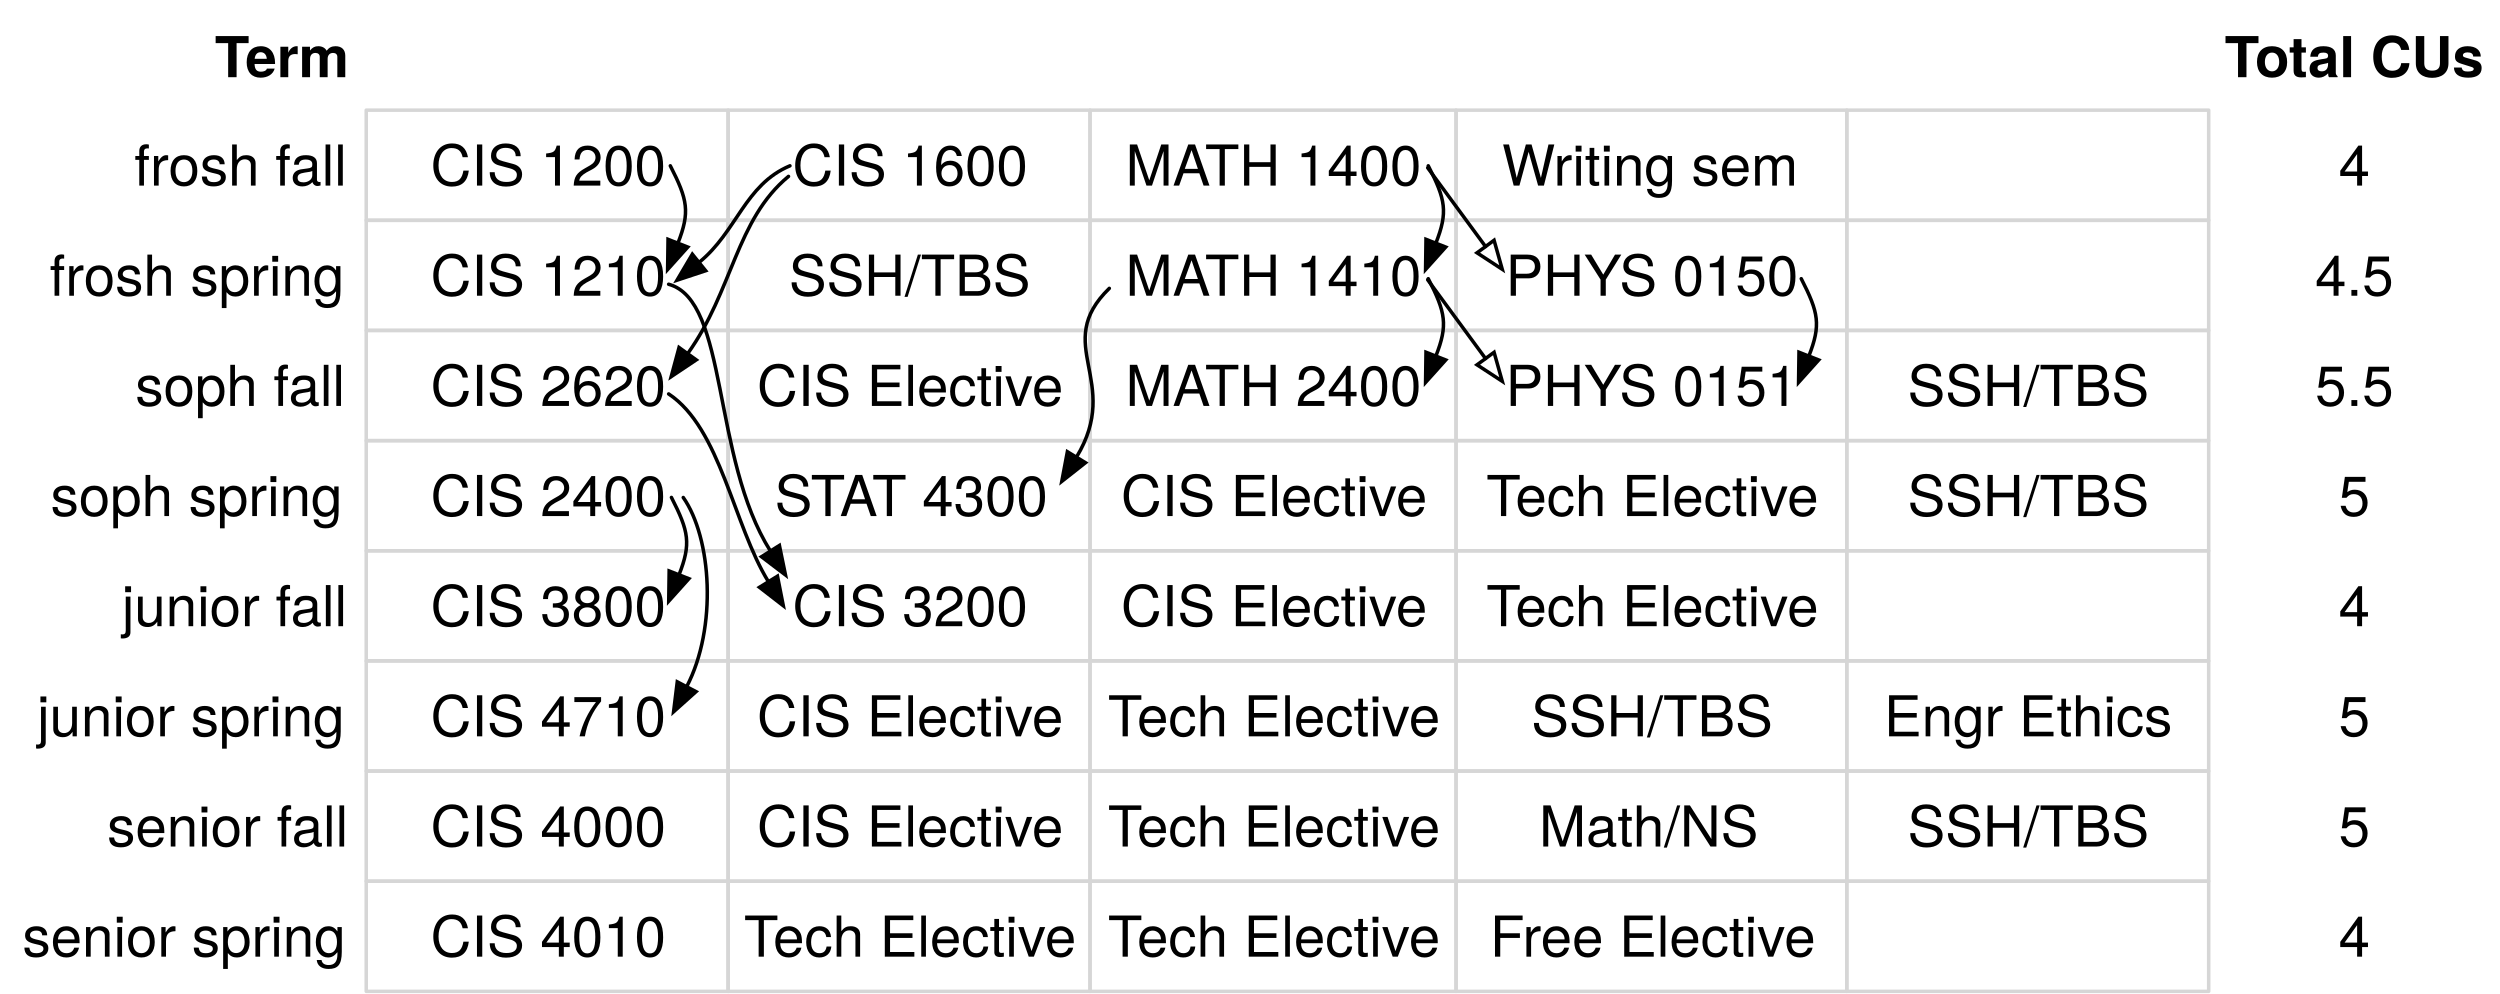
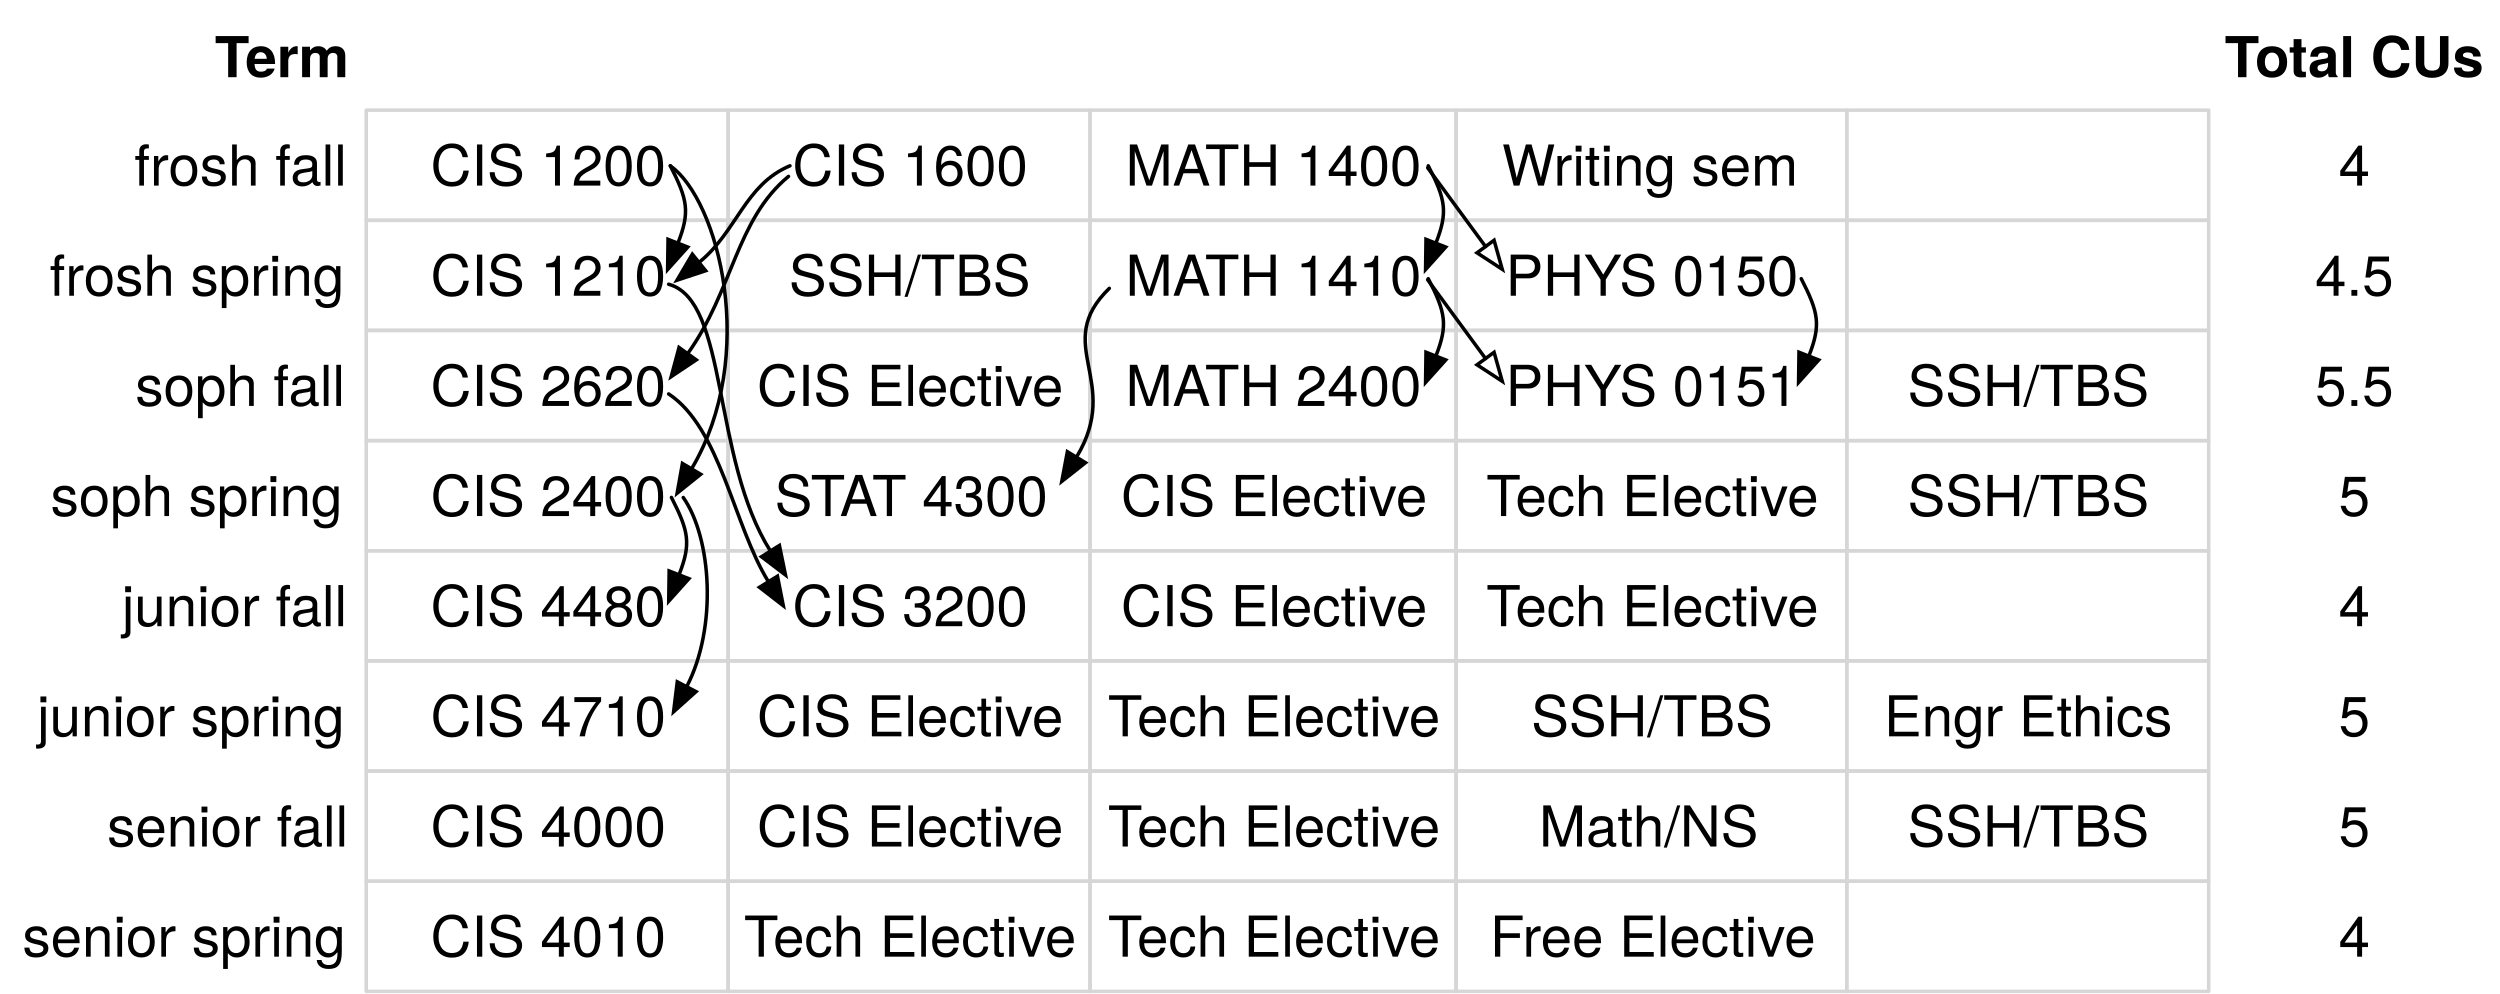
<svg xmlns="http://www.w3.org/2000/svg" version="1.1" viewBox="212.286 616 708.624 281.5" width="708.624" height="281.5">
  <defs>
    <marker orient="auto" overflow="visible" markerUnits="strokeWidth" id="FilledArrow_Marker" stroke-linejoin="miter" stroke-miterlimit="10" viewBox="-1 -4 10 8" markerWidth="10" markerHeight="8" color="black">
      <g>
        <path d="M 8 0 L 0 -3 L 0 3 Z" fill="currentColor" stroke="currentColor" stroke-width="1" />
      </g>
    </marker>
    <marker orient="auto" overflow="visible" markerUnits="strokeWidth" id="Arrow_Marker" stroke-linejoin="miter" stroke-miterlimit="10" viewBox="-1 -4 10 8" markerWidth="10" markerHeight="8" color="black">
      <g>
        <path d="M 8 0 L 0 -3 L 0 3 Z" fill="none" stroke="currentColor" stroke-width="1" />
      </g>
    </marker>
  </defs>
-   <g id="canvas" stroke="none" fill="none" stroke-opacity="1" stroke-dasharray="none" fill-opacity="1">
+   <g id="canvas" stroke-opacity="1" fill-opacity="1" stroke="none" fill="none" stroke-dasharray="none">
    <g id="canvas_table">
      <g id="Group_98">
        <g id="Graphic_161">
          <rect x="521.257" y="865.778" width="103.746" height="31.222" stroke="#d6d6d6" stroke-linecap="round" stroke-linejoin="round" stroke-width="1" />
          <text transform="translate(526.3144 872.1649)" fill="black">
            <tspan font-family="Helvetica Neue" font-size="16" fill="black" x="7105427e-19" y="15">Tech Elective</tspan>
          </text>
        </g>
        <g id="Graphic_160">
          <rect x="625.004" y="865.778" width="110.754" height="31.222" stroke="#d6d6d6" stroke-linecap="round" stroke-linejoin="round" stroke-width="1" />
          <text transform="translate(634.6046 872.1649)" fill="black">
            <tspan font-family="Helvetica Neue" font-size="16" fill="black" x="0" y="15">Free Elective</tspan>
          </text>
        </g>
        <g id="Graphic_159">
          <rect x="735.758" y="678.444" width="102.581" height="31.222" stroke="#d6d6d6" stroke-linecap="round" stroke-linejoin="round" stroke-width="1" />
        </g>
        <g id="Graphic_158">
          <text transform="translate(875.1761 809.7204)" fill="black">
            <tspan font-family="Helvetica Neue" font-size="16" fill="black" x="31974423e-20" y="15">5</tspan>
          </text>
        </g>
        <g id="Graphic_157">
          <rect x="316.095" y="709.667" width="102.581" height="31.222" stroke="#d6d6d6" stroke-linecap="round" stroke-linejoin="round" stroke-width="1" />
          <text transform="translate(334.3378 716.0538)" fill="black">
            <tspan font-family="Helvetica Neue" font-size="16" fill="black" x="682121e-18" y="15">CIS 2620</tspan>
          </text>
        </g>
        <g id="Graphic_156">
          <text transform="translate(868.5041 716.0538)" fill="black">
            <tspan font-family="Helvetica Neue" font-size="16" fill="black" x="7993606e-19" y="15">5.5</tspan>
          </text>
        </g>
        <g id="Graphic_155">
          <rect x="418.676" y="803.333" width="102.581" height="31.222" stroke="#d6d6d6" stroke-linecap="round" stroke-linejoin="round" stroke-width="1" />
          <text transform="translate(426.8627 809.7204)" fill="black">
            <tspan font-family="Helvetica Neue" font-size="16" fill="black" x="0" y="15">CIS Elective</tspan>
          </text>
        </g>
        <g id="Graphic_154">
          <rect x="521.257" y="647.222" width="103.746" height="31.222" stroke="#d6d6d6" stroke-linecap="round" stroke-linejoin="round" stroke-width="1" />
          <text transform="translate(531.3304 653.6093)" fill="black">
            <tspan font-family="Helvetica Neue" font-size="16" fill="black" x="0" y="15">MATH 1400</tspan>
          </text>
        </g>
        <g id="Graphic_153">
          <rect x="418.676" y="740.889" width="102.581" height="31.222" stroke="#d6d6d6" stroke-linecap="round" stroke-linejoin="round" stroke-width="1" />
          <text transform="translate(431.8707 747.276)" fill="black">
            <tspan font-family="Helvetica Neue" font-size="16" fill="black" x="0" y="15">STAT 4300</tspan>
          </text>
        </g>
        <g id="Graphic_152">
          <rect x="625.004" y="647.222" width="110.754" height="31.222" stroke="#d6d6d6" stroke-linecap="round" stroke-linejoin="round" stroke-width="1" />
          <text transform="translate(637.9966 653.6093)" fill="black">
            <tspan font-family="Helvetica Neue" font-size="16" fill="black" x="14210855e-21" y="15">Writing sem</tspan>
          </text>
        </g>
        <g id="Graphic_151">
          <rect x="316.095" y="678.444" width="102.581" height="31.222" stroke="#d6d6d6" stroke-linecap="round" stroke-linejoin="round" stroke-width="1" />
          <text transform="translate(334.3378 684.8316)" fill="black">
            <tspan font-family="Helvetica Neue" font-size="16" fill="black" x="682121e-18" y="15">CIS 1210</tspan>
          </text>
        </g>
        <g id="Graphic_150">
          <text transform="translate(242.6633 840.9427)" fill="black">
            <tspan font-family="Helvetica Neue" font-size="16" fill="black" x="682121e-18" y="15">senior fall</tspan>
          </text>
        </g>
        <g id="Graphic_149">
          <rect x="625.004" y="803.333" width="110.754" height="31.222" stroke="#d6d6d6" stroke-linecap="round" stroke-linejoin="round" stroke-width="1" />
          <text transform="translate(646.3166 809.7204)" fill="black">
            <tspan font-family="Helvetica Neue" font-size="16" fill="black" x="30553338e-20" y="15">SSH/TBS</tspan>
          </text>
        </g>
        <g id="Graphic_148">
          <rect x="625.004" y="740.889" width="110.754" height="31.222" stroke="#d6d6d6" stroke-linecap="round" stroke-linejoin="round" stroke-width="1" />
          <text transform="translate(633.5646 747.276)" fill="black">
            <tspan font-family="Helvetica Neue" font-size="16" fill="black" x="7105427e-19" y="15">Tech Elective</tspan>
          </text>
        </g>
        <g id="Graphic_147">
          <rect x="735.758" y="772.111" width="102.581" height="31.222" stroke="#d6d6d6" stroke-linecap="round" stroke-linejoin="round" stroke-width="1" />
        </g>
        <g id="Graphic_146">
          <rect x="418.676" y="709.667" width="102.581" height="31.222" stroke="#d6d6d6" stroke-linecap="round" stroke-linejoin="round" stroke-width="1" />
          <text transform="translate(426.8627 716.0538)" fill="black">
            <tspan font-family="Helvetica Neue" font-size="16" fill="black" x="0" y="15">CIS Elective</tspan>
          </text>
        </g>
        <g id="Graphic_145">
          <rect x="521.257" y="803.333" width="103.746" height="31.222" stroke="#d6d6d6" stroke-linecap="round" stroke-linejoin="round" stroke-width="1" />
          <text transform="translate(526.3144 809.7204)" fill="black">
            <tspan font-family="Helvetica Neue" font-size="16" fill="black" x="7105427e-19" y="15">Tech Elective</tspan>
          </text>
        </g>
        <g id="Graphic_144">
          <text transform="translate(273.1913 621.8791)" fill="black">
            <tspan font-family="Helvetica Neue" font-weight="bold" font-size="16" fill="black" x="22737368e-19" y="16">Term</tspan>
          </text>
        </g>
        <g id="Graphic_143">
          <rect x="316.095" y="647.222" width="102.581" height="31.222" stroke="#d6d6d6" stroke-linecap="round" stroke-linejoin="round" stroke-width="1" />
          <text transform="translate(334.3378 653.6093)" fill="black">
            <tspan font-family="Helvetica Neue" font-size="16" fill="black" x="682121e-18" y="15">CIS 1200</tspan>
          </text>
        </g>
        <g id="Graphic_142">
          <text transform="translate(246.8073 778.4982)" fill="black">
            <tspan font-family="Helvetica Neue" font-size="16" fill="black" x="4689582e-19" y="15">junior fall</tspan>
          </text>
        </g>
        <g id="Graphic_141">
          <rect x="735.758" y="803.333" width="102.581" height="31.222" stroke="#d6d6d6" stroke-linecap="round" stroke-linejoin="round" stroke-width="1" />
          <text transform="translate(746.3041 809.7204)" fill="black">
            <tspan font-family="Helvetica Neue" font-size="16" fill="black" x="5968559e-19" y="15">Engr Ethics</tspan>
          </text>
        </g>
        <g id="Graphic_140">
          <rect x="521.257" y="772.111" width="103.746" height="31.222" stroke="#d6d6d6" stroke-linecap="round" stroke-linejoin="round" stroke-width="1" />
          <text transform="translate(530.0264 778.4982)" fill="black">
            <tspan font-family="Helvetica Neue" font-size="16" fill="black" x="0" y="15">CIS Elective</tspan>
          </text>
        </g>
        <g id="Graphic_139">
          <rect x="625.004" y="834.556" width="110.754" height="31.222" stroke="#d6d6d6" stroke-linecap="round" stroke-linejoin="round" stroke-width="1" />
          <text transform="translate(648.5246 840.9427)" fill="black">
            <tspan font-family="Helvetica Neue" font-size="16" fill="black" x="0" y="15">Math/NS</tspan>
          </text>
        </g>
        <g id="Graphic_138">
          <rect x="625.004" y="709.667" width="110.754" height="31.222" stroke="#d6d6d6" stroke-linecap="round" stroke-linejoin="round" stroke-width="1" />
          <text transform="translate(639.0366 716.0538)" fill="black">
            <tspan font-family="Helvetica Neue" font-size="16" fill="black" x="0" y="15">PHYS 0151</tspan>
          </text>
        </g>
        <g id="Graphic_137">
          <rect x="418.676" y="865.778" width="102.581" height="31.222" stroke="#d6d6d6" stroke-linecap="round" stroke-linejoin="round" stroke-width="1" />
          <text transform="translate(423.1507 872.1649)" fill="black">
            <tspan font-family="Helvetica Neue" font-size="16" fill="black" x="7105427e-19" y="15">Tech Elective</tspan>
          </text>
        </g>
        <g id="Graphic_136">
          <rect x="521.257" y="834.556" width="103.746" height="31.222" stroke="#d6d6d6" stroke-linecap="round" stroke-linejoin="round" stroke-width="1" />
          <text transform="translate(526.3144 840.9427)" fill="black">
            <tspan font-family="Helvetica Neue" font-size="16" fill="black" x="7105427e-19" y="15">Tech Elective</tspan>
          </text>
        </g>
        <g id="Graphic_135" />
        <g id="Graphic_134" />
        <g id="Graphic_133" />
        <g id="Graphic_132">
          <text transform="translate(875.1761 872.1649)" fill="black">
            <tspan font-family="Helvetica Neue" font-size="16" fill="black" x="31974423e-20" y="15">4</tspan>
          </text>
        </g>
        <g id="Graphic_131">
          <rect x="521.257" y="709.667" width="103.746" height="31.222" stroke="#d6d6d6" stroke-linecap="round" stroke-linejoin="round" stroke-width="1" />
          <text transform="translate(531.3304 716.0538)" fill="black">
            <tspan font-family="Helvetica Neue" font-size="16" fill="black" x="0" y="15">MATH 2400</tspan>
          </text>
        </g>
        <g id="Graphic_130">
          <rect x="418.676" y="678.444" width="102.581" height="31.222" stroke="#d6d6d6" stroke-linecap="round" stroke-linejoin="round" stroke-width="1" />
          <text transform="translate(435.9027 684.8316)" fill="black">
            <tspan font-family="Helvetica Neue" font-size="16" fill="black" x="30553338e-20" y="15">SSH/TBS</tspan>
          </text>
        </g>
        <g id="Graphic_129">
          <rect x="735.758" y="865.778" width="102.581" height="31.222" stroke="#d6d6d6" stroke-linecap="round" stroke-linejoin="round" stroke-width="1" />
        </g>
        <g id="Graphic_128">
          <rect x="316.095" y="865.778" width="102.581" height="31.222" stroke="#d6d6d6" stroke-linecap="round" stroke-linejoin="round" stroke-width="1" />
          <text transform="translate(334.3378 872.1649)" fill="black">
            <tspan font-family="Helvetica Neue" font-size="16" fill="black" x="682121e-18" y="15">CIS 4010</tspan>
          </text>
        </g>
        <g id="Graphic_127">
          <rect x="316.095" y="803.333" width="102.581" height="31.222" stroke="#d6d6d6" stroke-linecap="round" stroke-linejoin="round" stroke-width="1" />
          <text transform="translate(334.3378 809.7204)" fill="black">
            <tspan font-family="Helvetica Neue" font-size="16" fill="black" x="682121e-18" y="15">CIS 4710</tspan>
          </text>
        </g>
        <g id="Graphic_126">
          <rect x="418.676" y="834.556" width="102.581" height="31.222" stroke="#d6d6d6" stroke-linecap="round" stroke-linejoin="round" stroke-width="1" />
          <text transform="translate(426.8627 840.9427)" fill="black">
            <tspan font-family="Helvetica Neue" font-size="16" fill="black" x="0" y="15">CIS Elective</tspan>
          </text>
        </g>
        <g id="Graphic_125">
          <rect x="316.095" y="740.889" width="102.581" height="31.222" stroke="#d6d6d6" stroke-linecap="round" stroke-linejoin="round" stroke-width="1" />
          <text transform="translate(334.3378 747.276)" fill="black">
            <tspan font-family="Helvetica Neue" font-size="16" fill="black" x="682121e-18" y="15">CIS 2400</tspan>
          </text>
        </g>
        <g id="Graphic_124">
          <rect x="625.004" y="678.444" width="110.754" height="31.222" stroke="#d6d6d6" stroke-linecap="round" stroke-linejoin="round" stroke-width="1" />
          <text transform="translate(639.0366 684.8316)" fill="black">
            <tspan font-family="Helvetica Neue" font-size="16" fill="black" x="0" y="15">PHYS 0150</tspan>
          </text>
        </g>
        <g id="Graphic_123">
          <rect x="521.257" y="740.889" width="103.746" height="31.222" stroke="#d6d6d6" stroke-linecap="round" stroke-linejoin="round" stroke-width="1" />
          <text transform="translate(530.0264 747.276)" fill="black">
            <tspan font-family="Helvetica Neue" font-size="16" fill="black" x="0" y="15">CIS Elective</tspan>
          </text>
        </g>
        <g id="Graphic_122">
          <rect x="316.095" y="772.111" width="102.581" height="31.222" stroke="#d6d6d6" stroke-linecap="round" stroke-linejoin="round" stroke-width="1" />
          <text transform="translate(334.3378 778.4982)" fill="black">
-             <tspan font-family="Helvetica Neue" font-size="16" fill="black" x="682121e-18" y="15">CIS 3800</tspan>
+             <tspan font-family="Helvetica Neue" font-size="16" fill="black" x="682121e-18" y="15">CIS 4480</tspan>
          </text>
        </g>
        <g id="Graphic_121">
          <text transform="translate(875.1761 653.6093)" fill="black">
            <tspan font-family="Helvetica Neue" font-size="16" fill="black" x="31974423e-20" y="15">4</tspan>
          </text>
        </g>
        <g id="Graphic_120">
          <rect x="316.095" y="834.556" width="102.581" height="31.222" stroke="#d6d6d6" stroke-linecap="round" stroke-linejoin="round" stroke-width="1" />
          <text transform="translate(334.3378 840.9427)" fill="black">
            <tspan font-family="Helvetica Neue" font-size="16" fill="black" x="682121e-18" y="15">CIS 4000</tspan>
          </text>
        </g>
        <g id="Graphic_119">
          <text transform="translate(250.6473 716.0538)" fill="black">
            <tspan font-family="Helvetica Neue" font-size="16" fill="black" x="0" y="15">soph fall</tspan>
          </text>
        </g>
        <g id="Graphic_118">
          <text transform="translate(226.6313 747.276)" fill="black">
            <tspan font-family="Helvetica Neue" font-size="16" fill="black" x="0" y="15">soph spring</tspan>
          </text>
        </g>
        <g id="Graphic_117">
          <text transform="translate(868.5041 684.8316)" fill="black">
            <tspan font-family="Helvetica Neue" font-size="16" fill="black" x="7993606e-19" y="15">4.5</tspan>
          </text>
        </g>
        <g id="Graphic_116">
          <text transform="translate(875.1761 778.4982)" fill="black">
            <tspan font-family="Helvetica Neue" font-size="16" fill="black" x="31974423e-20" y="15">4</tspan>
          </text>
        </g>
        <g id="Graphic_115">
          <rect x="625.004" y="772.111" width="110.754" height="31.222" stroke="#d6d6d6" stroke-linecap="round" stroke-linejoin="round" stroke-width="1" />
          <text transform="translate(633.5646 778.4982)" fill="black">
            <tspan font-family="Helvetica Neue" font-size="16" fill="black" x="7105427e-19" y="15">Tech Elective</tspan>
          </text>
        </g>
        <g id="Graphic_114">
          <text transform="translate(222.7913 809.7204)" fill="black">
            <tspan font-family="Helvetica Neue" font-size="16" fill="black" x="0" y="15">junior spring</tspan>
          </text>
        </g>
        <g id="Graphic_113">
          <rect x="735.758" y="709.667" width="102.581" height="31.222" stroke="#d6d6d6" stroke-linecap="round" stroke-linejoin="round" stroke-width="1" />
          <text transform="translate(752.9841 716.0538)" fill="black">
            <tspan font-family="Helvetica Neue" font-size="16" fill="black" x="30553338e-20" y="15">SSH/TBS</tspan>
          </text>
        </g>
        <g id="Graphic_112">
          <rect x="418.676" y="647.222" width="102.581" height="31.222" stroke="#d6d6d6" stroke-linecap="round" stroke-linejoin="round" stroke-width="1" />
          <text transform="translate(436.9187 653.6093)" fill="black">
            <tspan font-family="Helvetica Neue" font-size="16" fill="black" x="682121e-18" y="15">CIS 1600</tspan>
          </text>
        </g>
        <g id="Graphic_111">
          <text transform="translate(875.1761 747.276)" fill="black">
            <tspan font-family="Helvetica Neue" font-size="16" fill="black" x="31974423e-20" y="15">5</tspan>
          </text>
        </g>
        <g id="Graphic_110">
          <rect x="521.257" y="678.444" width="103.746" height="31.222" stroke="#d6d6d6" stroke-linecap="round" stroke-linejoin="round" stroke-width="1" />
          <text transform="translate(531.3304 684.8316)" fill="black">
            <tspan font-family="Helvetica Neue" font-size="16" fill="black" x="0" y="15">MATH 1410</tspan>
          </text>
        </g>
        <g id="Graphic_109">
          <text transform="translate(875.1761 840.9427)" fill="black">
            <tspan font-family="Helvetica Neue" font-size="16" fill="black" x="31974423e-20" y="15">5</tspan>
          </text>
        </g>
        <g id="Graphic_108">
          <text transform="translate(218.6473 872.1649)" fill="black">
            <tspan font-family="Helvetica Neue" font-size="16" fill="black" x="0" y="15">senior spring</tspan>
          </text>
        </g>
        <g id="Graphic_107">
          <rect x="418.676" y="772.111" width="102.581" height="31.222" stroke="#d6d6d6" stroke-linecap="round" stroke-linejoin="round" stroke-width="1" />
          <text transform="translate(436.9187 778.4982)" fill="black">
            <tspan font-family="Helvetica Neue" font-size="16" fill="black" x="682121e-18" y="15">CIS 3200</tspan>
          </text>
        </g>
        <g id="Graphic_106">
          <rect x="735.758" y="834.556" width="102.581" height="31.222" stroke="#d6d6d6" stroke-linecap="round" stroke-linejoin="round" stroke-width="1" />
          <text transform="translate(752.9841 840.9427)" fill="black">
            <tspan font-family="Helvetica Neue" font-size="16" fill="black" x="30553338e-20" y="15">SSH/TBS</tspan>
          </text>
        </g>
        <g id="Graphic_105">
          <rect x="735.758" y="647.222" width="102.581" height="31.222" stroke="#d6d6d6" stroke-linecap="round" stroke-linejoin="round" stroke-width="1" />
        </g>
        <g id="Graphic_104" />
        <g id="Graphic_103" />
        <g id="Graphic_102">
          <rect x="735.758" y="740.889" width="102.581" height="31.222" stroke="#d6d6d6" stroke-linecap="round" stroke-linejoin="round" stroke-width="1" />
          <text transform="translate(752.9841 747.276)" fill="black">
            <tspan font-family="Helvetica Neue" font-size="16" fill="black" x="30553338e-20" y="15">SSH/TBS</tspan>
          </text>
        </g>
        <g id="Graphic_101">
          <text transform="translate(250.3593 653.6093)" fill="black">
            <tspan font-family="Helvetica Neue" font-size="16" fill="black" x="0" y="15">frosh fall</tspan>
          </text>
        </g>
        <g id="Graphic_100">
          <text transform="translate(226.3433 684.8316)" fill="black">
            <tspan font-family="Helvetica Neue" font-size="16" fill="black" x="4121148e-19" y="15">frosh spring</tspan>
          </text>
        </g>
        <g id="Graphic_99">
          <text transform="translate(842.8881 621.8791)" fill="black">
            <tspan font-family="Helvetica Neue" font-weight="bold" font-size="16" fill="black" x="781597e-18" y="16">Total CUs</tspan>
          </text>
        </g>
      </g>
    </g>
    <g id="canvas_arrows">
      <g id="Line_162">
        <path d="M 722.853 695 C 727.788 704.659 728.469 708.071 725.002 716.941" marker-end="url(#FilledArrow_Marker)" stroke="black" stroke-linecap="round" stroke-linejoin="round" stroke-width="1" />
      </g>
      <g id="Line_163">
        <path d="M 617.13 663 C 622.064 672.659 622.746 676.071 619.278 684.941" marker-end="url(#FilledArrow_Marker)" stroke="black" stroke-linecap="round" stroke-linejoin="round" stroke-width="1" />
      </g>
      <g id="Line_164">
        <path d="M 617.13 695 C 622.064 704.659 622.746 708.071 619.278 716.941" marker-end="url(#FilledArrow_Marker)" stroke="black" stroke-linecap="round" stroke-linejoin="round" stroke-width="1" />
      </g>
      <g id="Line_165">
        <path d="M 402.288 663 C 407.223 672.659 407.904 676.071 404.437 684.941" marker-end="url(#FilledArrow_Marker)" stroke="black" stroke-linecap="round" stroke-linejoin="round" stroke-width="1" />
      </g>
      <g id="Line_166">
        <path d="M 402.605 757 C 407.539 766.659 408.221 770.071 404.753 778.941" marker-end="url(#FilledArrow_Marker)" stroke="black" stroke-linecap="round" stroke-linejoin="round" stroke-width="1" />
      </g>
      <g id="Line_167">
        <path d="M 405.958 757.021 C 413.966 768.437 415.682 793.864 406.917 810.658" marker-end="url(#FilledArrow_Marker)" stroke="black" stroke-linecap="round" stroke-linejoin="round" stroke-width="1" />
      </g>
      <g id="Line_168">
        <path d="M 436.192 663 C 423.405 668.345 421.135 681.741 410.413 690.393" marker-end="url(#FilledArrow_Marker)" stroke="black" stroke-linecap="round" stroke-linejoin="round" stroke-width="1" />
      </g>
      <g id="Line_169">
        <path d="M 435.783 666 C 420.896 678.305 420.03 698.357 407.196 716.255" marker-end="url(#FilledArrow_Marker)" stroke="black" stroke-linecap="round" stroke-linejoin="round" stroke-width="1" />
      </g>
      <g id="Line_170">
        <path d="M 401.817 727.66 C 416.543 737.408 420.165 764.808 430.106 780.892" marker-end="url(#FilledArrow_Marker)" stroke="black" stroke-linecap="round" stroke-linejoin="round" stroke-width="1" />
      </g>
      <g id="Line_171">
        <path d="M 526.717 697.737 C 510.206 713.793 530.544 723.917 517.4 745.598" marker-end="url(#FilledArrow_Marker)" stroke="black" stroke-linecap="round" stroke-linejoin="round" stroke-width="1" />
      </g>
      <g id="Line_175">
        <line x1="616.969" y1="663.574" x2="633.36" y2="685.882" marker-end="url(#Arrow_Marker)" stroke="black" stroke-linecap="round" stroke-linejoin="round" stroke-width="1" />
      </g>
      <g id="Line_177">
        <line x1="616.972" y1="695.321" x2="633.362" y2="717.629" marker-end="url(#Arrow_Marker)" stroke="black" stroke-linecap="round" stroke-linejoin="round" stroke-width="1" />
      </g>
      <g id="Line_178">
        <path d="M 401.817 696.571 C 418.841 701.222 413.909 745.583 430.668 772.204" marker-end="url(#FilledArrow_Marker)" stroke="black" stroke-linecap="round" stroke-linejoin="round" stroke-width="1" />
      </g>
+       <g id="Line_179">
+         <path d="M 402.288 663 C 415.96 672.701 427.387 716.771 408.305 748.905" marker-end="url(#FilledArrow_Marker)" stroke="black" stroke-linecap="round" stroke-linejoin="round" stroke-width="1" />
+       </g>
    </g>
  </g>
</svg>
